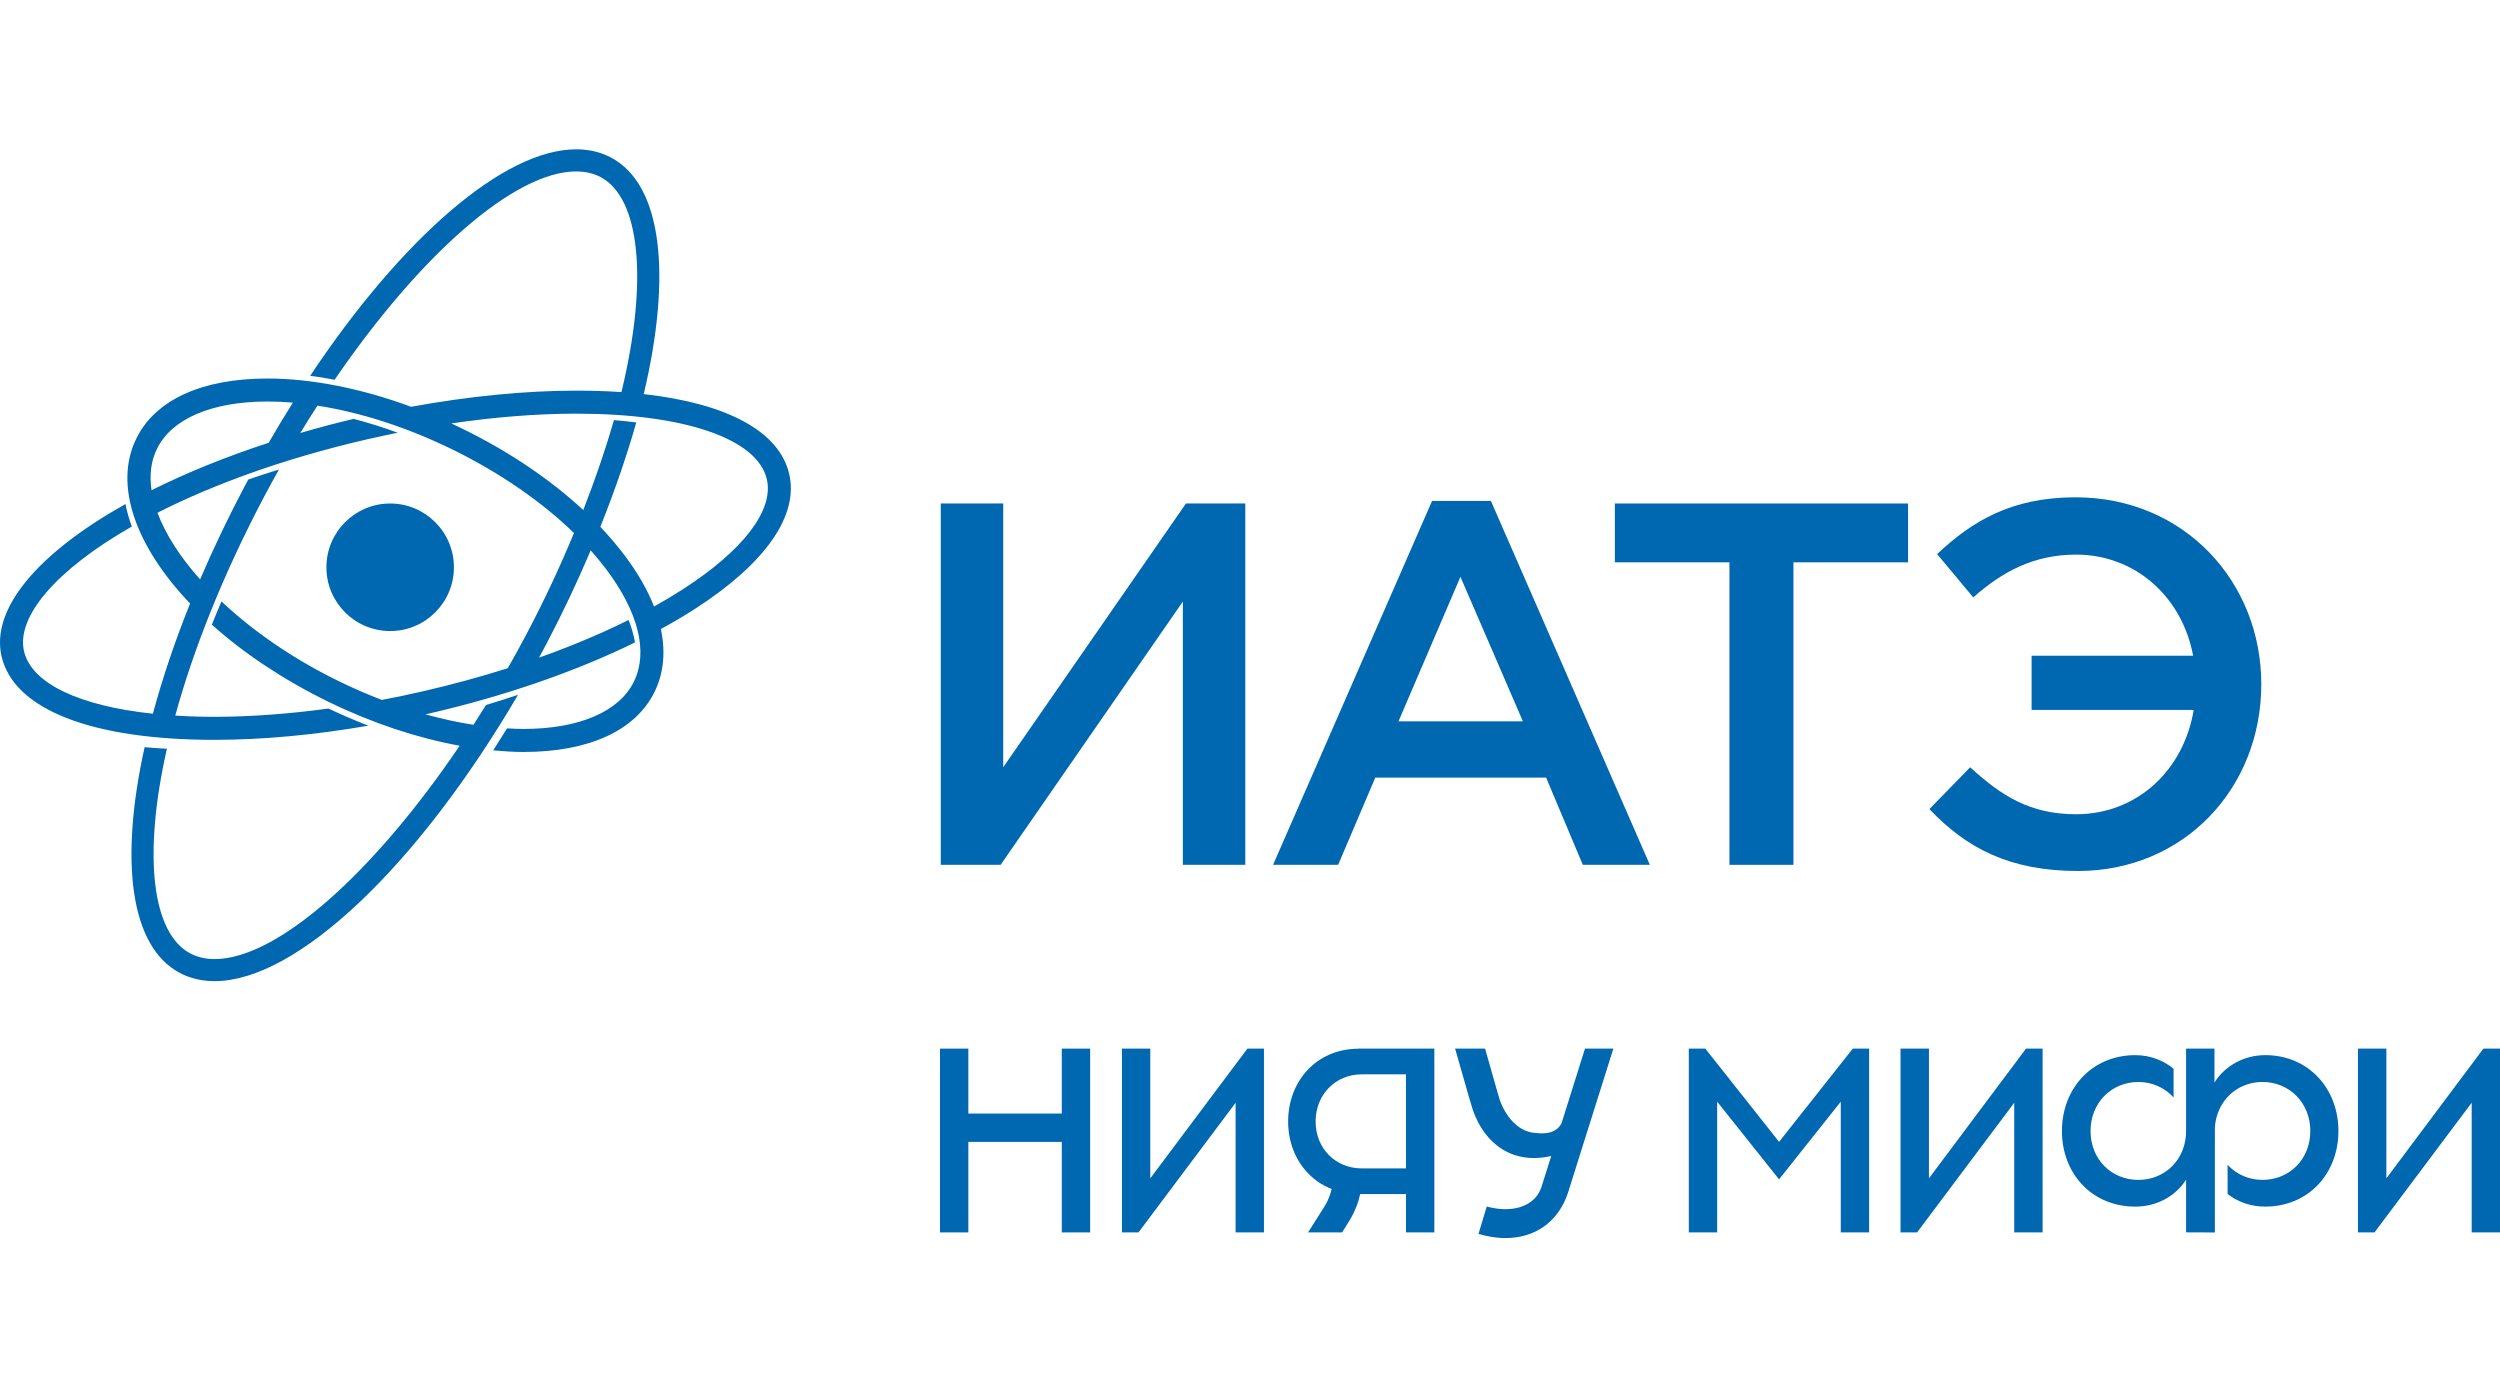
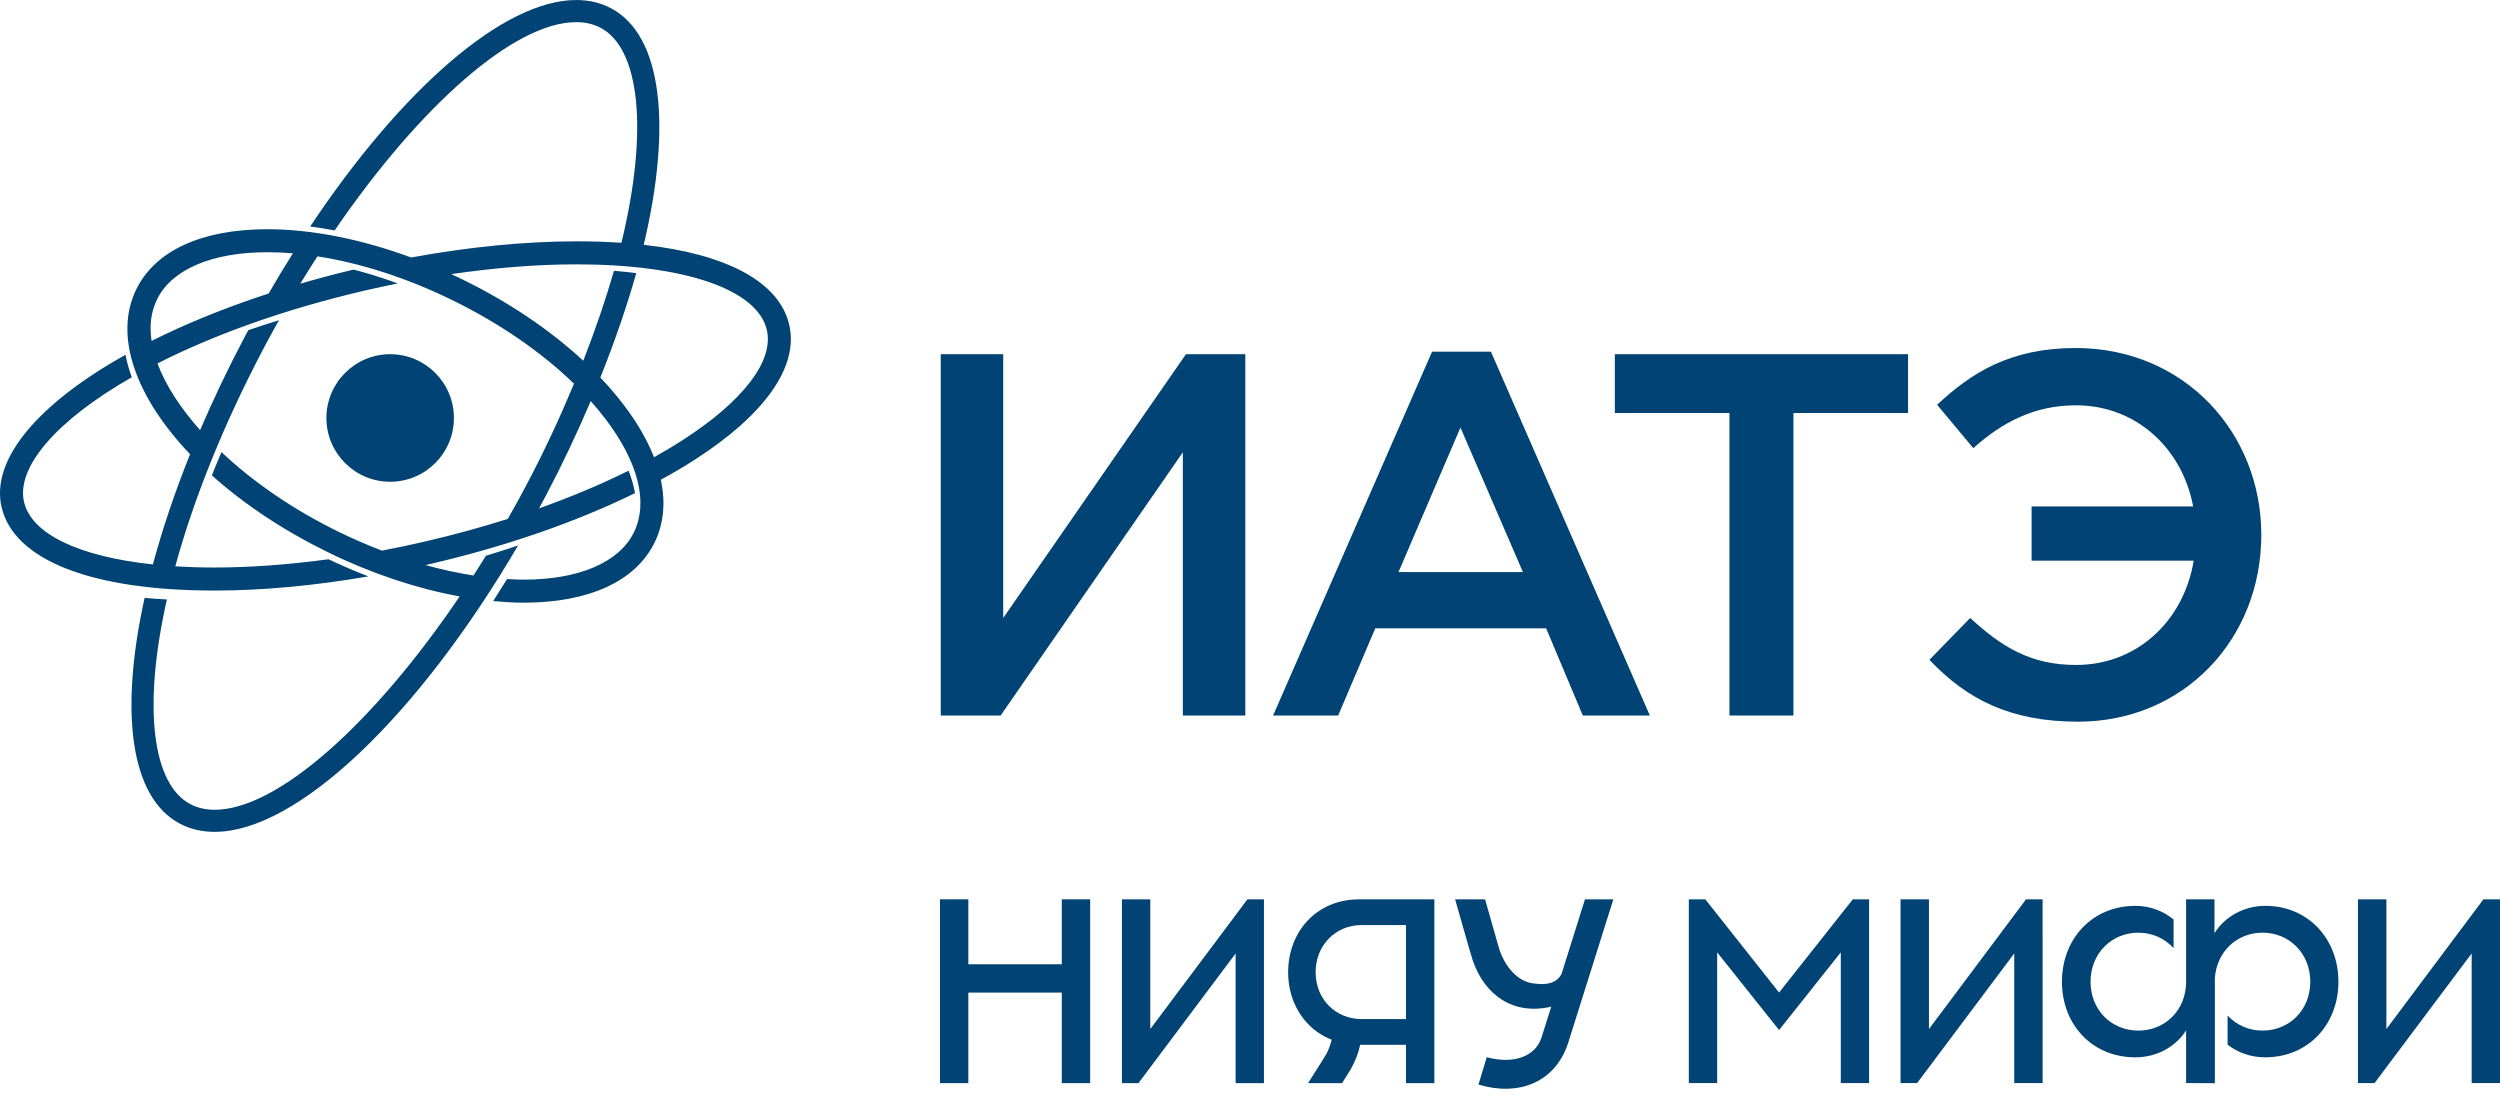
- <svg xmlns="http://www.w3.org/2000/svg" width="90" height="50" viewBox="0 0 1479 645" fill="none">
-   <path d="M591.966 423.298H556.552V209.534H593.504V365.573L701.61 209.534H736.721V423.298H699.768V267.554L591.966 423.298Z" fill="#0067B1" />
-   <path d="M847.214 208.025H882.021L976.062 423.298H936.389L914.692 371.704H813.619L791.641 423.298H753.151L847.214 208.025ZM900.952 338.412L864 252.92L827.351 338.412H900.952Z" fill="#0067B1" />
-   <path d="M1061 423.298H1023.14V244.342H955.347V209.534H1128.8V244.342H1061L1061 423.298Z" fill="#0067B1" />
-   <path d="M1141.44 390.331L1165.56 365.581C1184.19 382.692 1201.3 393.378 1228.17 393.378C1264.49 393.378 1291.96 367.111 1297.78 331.675H1201.9V299.611H1297.46C1291.05 265.106 1263.56 239.772 1228.17 239.772C1203.42 239.772 1184.49 249.829 1167.4 265.106L1146 239.468C1166.17 220.515 1189.38 205.873 1227.86 205.873C1292.29 205.873 1337.78 255.952 1337.78 316.419C1337.78 378.396 1291.66 426.943 1229.37 426.943C1189.07 426.943 1163.41 413.529 1141.43 390.316L1141.44 390.331Z" fill="#0067B1" />
-   <path d="M268.542 247.277C268.542 268.116 251.66 284.999 230.821 284.999C210.005 284.999 193.1 268.116 193.1 247.277C193.1 226.461 210.005 209.534 230.821 209.534C251.66 209.534 268.542 226.461 268.542 247.277ZM158.95 173.61C163.631 165.483 168.401 157.57 173.267 149.857C168.142 149.414 163.114 149.206 158.226 149.206C125.37 149.206 101.507 159.404 92.848 177.218C89.283 184.502 88.329 192.792 89.66 201.688C110.1 191.446 133.431 181.944 158.95 173.61ZM187.82 151.632C184.374 156.919 180.995 162.318 177.645 167.834C187.887 164.832 198.387 162.037 209.191 159.478C217.806 161.711 226.562 164.462 235.288 167.671C229.12 168.929 222.946 170.252 216.704 171.68C167.647 183.038 125.903 198.382 93.165 215.006C97.891 227.718 106.55 241.199 118.382 254.45C126.162 236.311 135.006 217.735 144.922 198.989L146.875 195.358C152.768 193.31 158.817 191.35 165.036 189.442C162.152 194.589 159.261 199.802 156.466 205.112C131.597 252.165 114.278 296.379 103.681 335.01C111.061 335.476 118.818 335.735 126.894 335.735C148.102 335.735 170.901 334.012 194.364 330.847C202.188 334.574 210.079 337.968 217.947 340.978C186.186 346.472 155.223 349.356 126.886 349.356C54.106 349.356 8.213 331.357 0.929 299.995C-5.66 271.429 23.21 238.433 74.227 209.867C75.063 214.222 76.32 218.667 77.977 223.163C32.949 248.889 9.522 276.62 14.203 296.927C18.625 315.976 46.866 329.287 90.452 333.901C96.013 313.247 103.348 291.366 112.451 268.708C80.461 235.135 67.099 198.907 80.579 171.243C91.775 148.26 119.343 135.6 158.204 135.6C184.374 135.6 213.754 141.464 243.23 152.32C277.313 146.078 310.656 142.773 340.968 142.773C350.33 142.773 359.219 143.054 367.649 143.631C383.88 76.507 378.379 28.663 355.329 16.439C351.114 14.206 346.226 13.089 340.872 13.089C304.201 13.089 248.251 62.842 197.958 136.325C193.07 135.371 188.249 134.602 183.501 133.995C237.684 52.688 298.004 0 340.872 0H341.219C348.622 0.044 355.425 1.679 361.452 4.866C391.978 21.002 397.472 74.644 380.826 144.821C430.35 150.36 461.083 166.939 466.903 192.134C472.634 216.766 452.749 245.125 410.931 272.021C404.645 276.051 397.982 279.985 390.957 283.801C393.841 297.282 392.658 309.853 387.282 320.893C376.057 343.847 348.496 356.537 309.636 356.537C303.838 356.537 297.878 356.137 291.777 355.583C294.528 351.301 297.249 346.968 299.971 342.568C303.232 342.73 306.493 342.915 309.636 342.915C342.536 342.915 366.355 332.696 375.036 314.881C383.629 297.37 377.691 273.625 358.39 248.106C355.639 244.475 352.637 240.844 349.45 237.257C341.604 255.811 332.73 274.653 322.976 293.133L318.879 300.75C337.899 293.976 355.713 286.5 371.871 278.447C373.661 282.987 374.947 287.454 375.665 291.721C340.835 308.81 299.039 323.341 254.219 333.701L251.704 334.285C261.34 336.94 270.842 339.033 280.108 340.453C282.578 336.607 285.04 332.703 287.488 328.762C293.914 326.831 300.244 324.827 306.486 322.705C247.23 423.823 175.774 492.114 126.975 492.114C119.454 492.114 112.54 490.488 106.395 487.271C76.823 471.601 70.722 420.724 85.556 353.697C89.816 354.096 94.216 354.392 98.734 354.629C84.299 418.543 90.163 463.829 112.518 475.676C116.733 477.909 121.599 479.055 126.975 479.055C164.134 479.055 221.134 427.927 271.937 352.839C246.794 348.254 220.269 339.499 194.475 326.928C167.536 313.772 144.116 298.058 125.348 281.22C127.138 276.679 129.075 272.072 131.005 267.458C149.515 284.895 173.237 301.408 200.458 314.674C208.888 318.793 217.407 322.476 225.904 325.737C234.282 324.155 242.712 322.387 251.142 320.427C268.091 316.493 284.597 311.997 300.407 306.969C304.156 300.424 307.809 293.791 311.374 287.017C322.037 266.881 331.443 246.597 339.57 226.993C320.314 208.299 295.475 191.187 267.396 177.447C240.738 164.433 213.332 155.61 187.79 151.647L187.82 151.632ZM386.935 270.468C392.754 267.229 398.345 263.923 403.603 260.529C439.69 237.339 457.918 213.542 453.659 195.173C448.142 171.236 404.971 156.387 340.99 156.387C317.844 156.387 292.798 158.369 266.997 162.162L273.379 165.209C300.829 178.594 325.394 195.173 345.065 213.401C352.4 194.589 358.501 176.634 363.227 160.203C367.767 160.602 372.167 161.016 376.426 161.578C370.954 180.79 363.811 201.762 355.166 223.348C360.335 228.798 365.038 234.314 369.276 239.905C377.144 250.309 383.037 260.559 386.927 270.475L386.935 270.468Z" fill="#0067B1" />
-   <path d="M1052.49 609.375L1089 563.416V640.737H1105.77V532.025H1096.13L1052.5 587.183L1008.85 532.025H999.095V640.737H1015.88V563.416L1052.49 609.375Z" fill="#0067B1" />
-   <path d="M1208.4 532.032H1198.59L1141.16 608.776V532.032H1124.35V640.744H1134.15L1191.62 564.052V640.744H1208.41L1208.4 532.032Z" fill="#0067B1" />
-   <path d="M1479 640.737V532.025H1469.19L1411.78 608.769V532.025H1394.97V640.737H1404.77L1462.24 564.044V640.737H1479Z" fill="#0067B1" />
-   <path d="M1340.04 535.892C1327.19 535.892 1315.97 542.599 1310.08 552.072V532.025H1293.29V580.779C1293.29 597.565 1280.91 609.693 1265.05 609.693C1249.18 609.693 1236.77 597.565 1236.77 580.779C1236.77 564.037 1249.18 551.769 1265.05 551.769C1273.41 551.769 1280.74 555.237 1285.89 560.916V543.945C1279.86 538.983 1272.01 535.892 1263.33 535.892C1237.37 535.892 1219.84 555.799 1219.84 580.779C1219.84 605.789 1237.37 625.503 1263.33 625.503C1276.23 625.503 1287.41 618.981 1293.29 609.53V640.729L1310.32 640.796V578.605C1311.39 562.98 1323.35 551.762 1338.51 551.762C1354.35 551.762 1366.78 564.03 1366.78 580.772C1366.78 597.558 1354.35 609.686 1338.51 609.686C1330.25 609.686 1323.01 606.336 1317.84 600.79V618.02C1323.77 622.656 1331.48 625.496 1340.05 625.496C1365.85 625.496 1383.41 605.774 1383.41 580.772C1383.41 555.792 1365.85 535.885 1340.05 535.885L1340.04 535.892Z" fill="#0067B1" />
-   <path d="M747.747 532.032H737.971L680.505 608.776V532.032H663.741V640.766H673.517L730.983 564.074V640.766H747.747V532.032Z" fill="#0067B1" />
-   <path d="M572.871 587.212H628.148V640.766H644.934V532.032H628.148V570.448H572.871V532.032H556.107V640.766H572.871V587.212Z" fill="#0067B1" />
-   <path d="M923.84 576.105C919.972 583.833 910.011 582.021 908.266 581.903C899.444 581.393 891.761 574.124 887.568 563.231C887.198 562.299 886.873 561.367 878.561 532.032H860.843C869.154 561.412 870.922 567.076 871.247 568.052C878.258 588.544 894.926 600.789 917.717 595.546L911.852 614.13C907.918 625.629 894.393 629.541 879.559 625.444L874.671 641.624C898.002 648.701 921.052 640.855 928.41 614.781L954.462 532.032H937.675L923.84 576.105Z" fill="#0067B1" />
-   <path d="M831.774 532.032H803.459V532.076C778.753 532.261 762.063 551.288 762.063 575.151C762.063 589.934 768.511 602.764 779.248 610.469C781.859 612.333 784.743 613.871 787.819 615.076C787.124 617.872 786.14 620.711 784.654 623.551C784.284 624.298 783.744 625.207 773.85 640.759H793.986C797.639 634.961 798.786 633.053 799.089 632.543C801.788 627.818 803.652 622.952 804.679 618.086H831.782V640.766H848.568V532.032H831.774ZM778.317 575.151C778.317 559.06 790.282 547.258 805.485 547.258H831.774V602.882H805.256C790.171 602.742 778.317 591.191 778.317 575.151Z" fill="#0067B1" />
+ <svg xmlns="http://www.w3.org/2000/svg" width="132" height="58" viewBox="0 0 132 58" fill="none">
+   <path d="M52.833 37.78H49.672V18.702H52.97V32.628L62.618 18.702H65.752V37.78H62.454V23.88L52.833 37.78Z" fill="#004374" />
+   <path d="M75.614 18.567H78.72L87.113 37.78H83.572L81.636 33.175H72.615L70.654 37.78H67.219L75.614 18.567ZM80.41 30.204L77.112 22.574L73.841 30.204H80.41Z" fill="#004374" />
+   <path d="M94.694 37.78H91.315V21.808H85.264V18.702H100.745V21.808H94.694L94.694 37.78Z" fill="#004374" />
+   <path d="M101.873 34.838L104.026 32.629C105.689 34.156 107.216 35.11 109.614 35.11C112.855 35.11 115.307 32.765 115.827 29.603H107.269V26.741H115.798C115.226 23.662 112.772 21.4 109.614 21.4C107.405 21.4 105.715 22.298 104.19 23.662L102.28 21.373C104.08 19.682 106.152 18.375 109.587 18.375C115.336 18.375 119.397 22.845 119.397 28.241C119.397 33.773 115.28 38.105 109.721 38.105C106.124 38.105 103.834 36.908 101.873 34.837L101.873 34.838Z" fill="#004374" />
+   <path d="M23.967 22.07C23.967 23.93 22.461 25.437 20.601 25.437C18.743 25.437 17.234 23.93 17.234 22.07C17.234 20.212 18.743 18.702 20.601 18.702C22.461 18.702 23.967 20.212 23.967 22.07ZM14.186 15.495C14.604 14.77 15.03 14.064 15.464 13.375C15.007 13.336 14.558 13.317 14.122 13.317C11.189 13.317 9.059 14.227 8.287 15.817C7.968 16.468 7.883 17.207 8.002 18.001C9.826 17.087 11.909 16.239 14.186 15.495ZM16.763 13.534C16.455 14.006 16.154 14.488 15.855 14.98C16.769 14.712 17.706 14.463 18.67 14.234C19.439 14.433 20.221 14.679 20.999 14.965C20.449 15.078 19.898 15.196 19.341 15.323C14.962 16.337 11.237 17.706 8.315 19.19C8.737 20.325 9.51 21.528 10.566 22.71C11.26 21.091 12.049 19.433 12.934 17.76L13.108 17.436C13.634 17.254 14.174 17.079 14.729 16.908C14.472 17.368 14.214 17.833 13.964 18.307C11.745 22.506 10.199 26.453 9.254 29.9C9.912 29.942 10.604 29.965 11.325 29.965C13.218 29.965 15.253 29.811 17.347 29.529C18.045 29.861 18.75 30.164 19.452 30.433C16.617 30.923 13.854 31.181 11.325 31.181C4.829 31.181 0.733 29.574 0.083 26.775C-0.505 24.226 2.071 21.281 6.625 18.731C6.699 19.12 6.812 19.517 6.959 19.918C2.941 22.214 0.85 24.689 1.268 26.501C1.662 28.201 4.183 29.39 8.073 29.801C8.569 27.958 9.224 26.005 10.036 23.983C7.181 20.986 5.989 17.753 7.192 15.284C8.191 13.233 10.651 12.103 14.12 12.103C16.455 12.103 19.078 12.626 21.708 13.595C24.75 13.038 27.726 12.743 30.431 12.743C31.267 12.743 32.06 12.768 32.812 12.82C34.261 6.829 33.77 2.559 31.713 1.468C31.337 1.269 30.901 1.169 30.423 1.169C27.15 1.169 22.156 5.609 17.668 12.168C17.232 12.082 16.801 12.014 16.377 11.96C21.213 4.703 26.597 0.001 30.423 0.001H30.454C31.114 0.005 31.722 0.151 32.26 0.435C34.984 1.875 35.474 6.663 33.989 12.926C38.409 13.42 41.151 14.9 41.671 17.149C42.182 19.347 40.408 21.878 36.675 24.279C36.114 24.638 35.52 24.989 34.893 25.33C35.15 26.533 35.045 27.655 34.565 28.64C33.563 30.689 31.103 31.822 27.635 31.822C27.117 31.822 26.585 31.786 26.041 31.736C26.287 31.354 26.529 30.968 26.772 30.575C27.063 30.589 27.354 30.606 27.635 30.606C30.571 30.606 32.697 29.694 33.472 28.104C34.239 26.541 33.709 24.422 31.986 22.144C31.741 21.82 31.473 21.496 31.188 21.176C30.488 22.832 29.696 24.514 28.826 26.163L28.46 26.843C30.157 26.238 31.747 25.571 33.189 24.852C33.349 25.257 33.464 25.656 33.528 26.037C30.419 27.562 26.689 28.859 22.689 29.784L22.465 29.836C23.325 30.073 24.173 30.259 25 30.386C25.22 30.043 25.44 29.694 25.658 29.343C26.232 29.17 26.797 28.991 27.354 28.802C22.065 37.827 15.688 43.922 11.332 43.922C10.661 43.922 10.044 43.777 9.496 43.489C6.856 42.091 6.312 37.55 7.636 31.568C8.016 31.604 8.409 31.63 8.812 31.651C7.524 37.356 8.047 41.397 10.042 42.455C10.418 42.654 10.853 42.756 11.332 42.756C14.649 42.756 19.736 38.193 24.27 31.491C22.026 31.082 19.659 30.301 17.357 29.179C14.953 28.005 12.862 26.602 11.187 25.099C11.347 24.694 11.52 24.283 11.692 23.871C13.344 25.427 15.461 26.901 17.891 28.085C18.643 28.453 19.404 28.782 20.162 29.073C20.91 28.931 21.662 28.774 22.414 28.599C23.927 28.248 25.4 27.846 26.811 27.398C27.146 26.814 27.472 26.221 27.79 25.617C28.742 23.82 29.581 22.009 30.307 20.26C28.588 18.591 26.371 17.064 23.865 15.838C21.486 14.676 19.04 13.889 16.76 13.535L16.763 13.534ZM34.534 24.14C35.053 23.851 35.552 23.556 36.021 23.253C39.242 21.183 40.869 19.059 40.489 17.42C39.996 15.284 36.144 13.958 30.433 13.958C28.367 13.958 26.132 14.135 23.829 14.474L24.399 14.746C26.849 15.94 29.041 17.42 30.797 19.047C31.452 17.368 31.996 15.765 32.418 14.299C32.823 14.334 33.216 14.371 33.596 14.421C33.108 16.136 32.47 18.008 31.698 19.934C32.16 20.421 32.58 20.913 32.958 21.412C33.66 22.341 34.186 23.256 34.533 24.141L34.534 24.14Z" fill="#004374" />
+   <path d="M93.935 54.387L97.193 50.285V57.186H98.689V47.484H97.829L93.935 52.407L90.04 47.484H89.169V57.186H90.667V50.285L93.935 54.387Z" fill="#004374" />
+   <path d="M107.849 47.484H106.974L101.848 54.334V47.484H100.348V57.187H101.223L106.352 50.342V57.187H107.85L107.849 47.484Z" fill="#004374" />
+   <path d="M132 57.186V47.484H131.125L126.001 54.333V47.484H124.5V57.186H125.376L130.504 50.342V57.186H132Z" fill="#004374" />
+   <path d="M119.599 47.829C118.451 47.829 117.45 48.428 116.924 49.273V47.484H115.426V51.835C115.426 53.333 114.321 54.416 112.906 54.416C111.489 54.416 110.381 53.333 110.381 51.835C110.381 50.341 111.489 49.246 112.906 49.246C113.651 49.246 114.306 49.556 114.765 50.062V48.548C114.228 48.105 113.527 47.829 112.752 47.829C110.435 47.829 108.87 49.606 108.87 51.835C108.87 54.067 110.435 55.827 112.752 55.827C113.903 55.827 114.901 55.245 115.426 54.401V57.186L116.945 57.192V51.641C117.041 50.247 118.109 49.245 119.462 49.245C120.875 49.245 121.984 50.34 121.984 51.834C121.984 53.333 120.875 54.415 119.462 54.415C118.724 54.415 118.078 54.116 117.617 53.621V55.159C118.147 55.573 118.834 55.826 119.599 55.826C121.902 55.826 123.469 54.066 123.469 51.834C123.469 49.605 121.902 47.828 119.599 47.828L119.599 47.829Z" fill="#004374" />
+   <path d="M66.736 47.484H65.864L60.735 54.334V47.484H59.239V57.189H60.111L65.24 50.344V57.189H66.736V47.484Z" fill="#004374" />
+   <path d="M51.129 52.409H56.062V57.189H57.56V47.484H56.062V50.913H51.129V47.484H49.632V57.189H51.129V52.409Z" fill="#004374" />
+   <path d="M82.452 51.418C82.107 52.108 81.218 51.946 81.062 51.935C80.275 51.89 79.589 51.241 79.215 50.269C79.182 50.186 79.153 50.103 78.411 47.484H76.83C77.572 50.106 77.729 50.612 77.758 50.699C78.384 52.528 79.872 53.621 81.906 53.153L81.382 54.812C81.031 55.838 79.824 56.187 78.5 55.821L78.064 57.265C80.146 57.897 82.204 57.197 82.86 54.87L85.185 47.484H83.687L82.452 51.418Z" fill="#004374" />
+   <path d="M74.236 47.484H71.709V47.488C69.504 47.505 68.014 49.203 68.014 51.333C68.014 52.652 68.589 53.797 69.548 54.485C69.781 54.651 70.038 54.788 70.313 54.896C70.251 55.146 70.163 55.399 70.03 55.652C69.997 55.719 69.949 55.8 69.066 57.188H70.863C71.189 56.671 71.291 56.501 71.319 56.455C71.559 56.033 71.726 55.599 71.817 55.165H74.236V57.189H75.734V47.484H74.236ZM69.465 51.333C69.465 49.897 70.532 48.843 71.889 48.843H74.236V53.808H71.869C70.522 53.795 69.465 52.764 69.465 51.333Z" fill="#004374" />
</svg>
